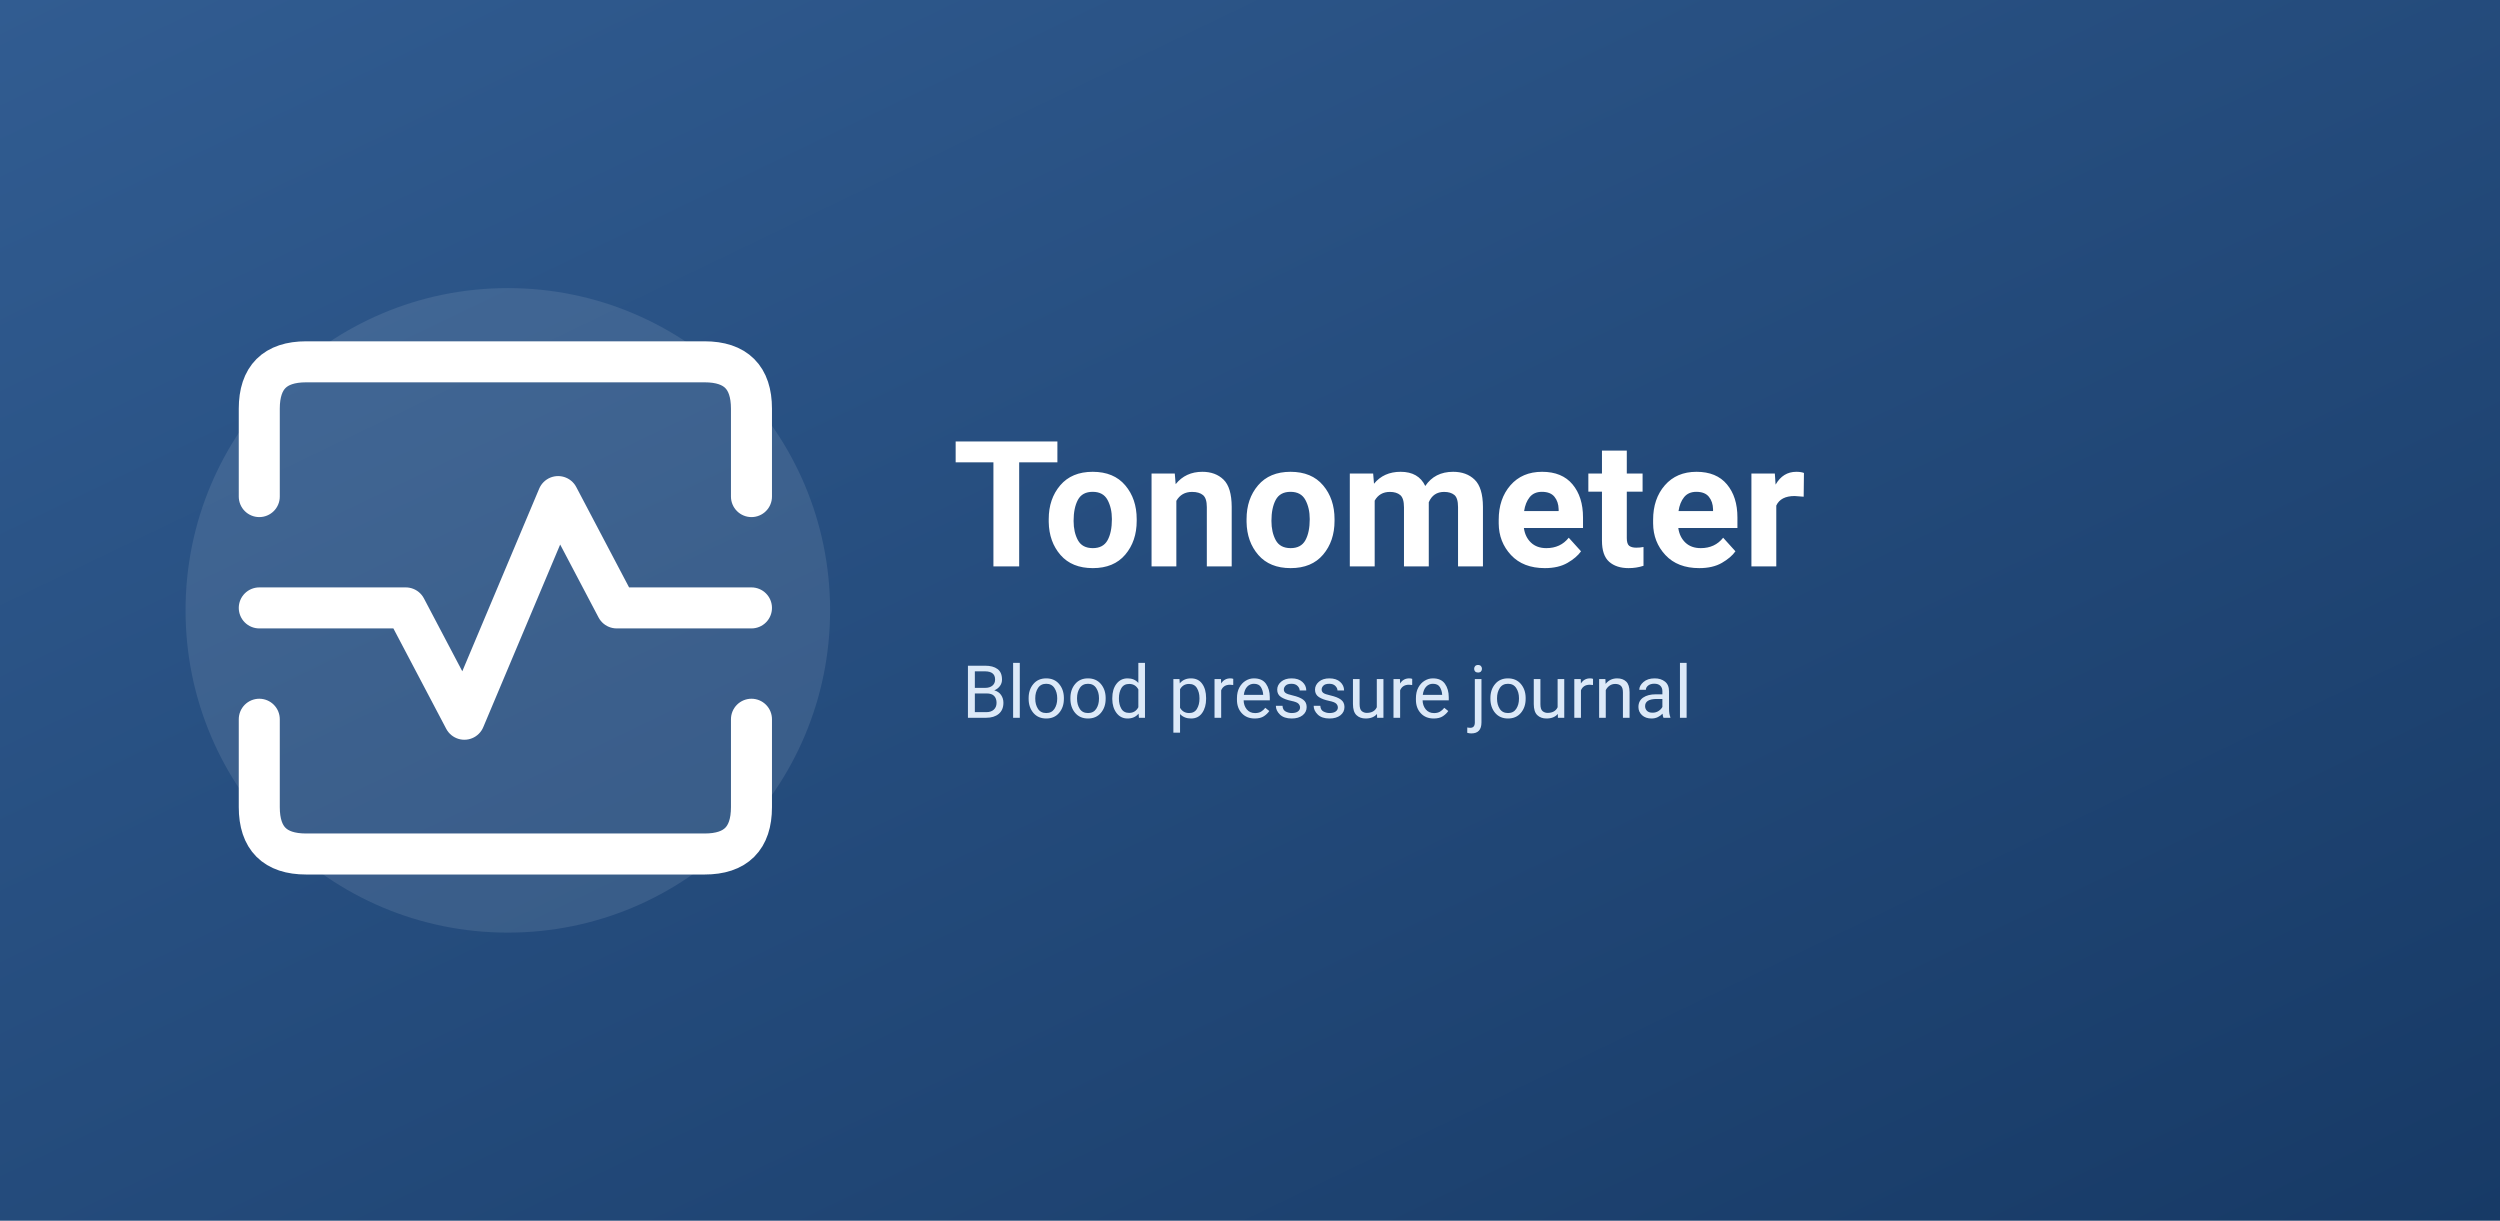
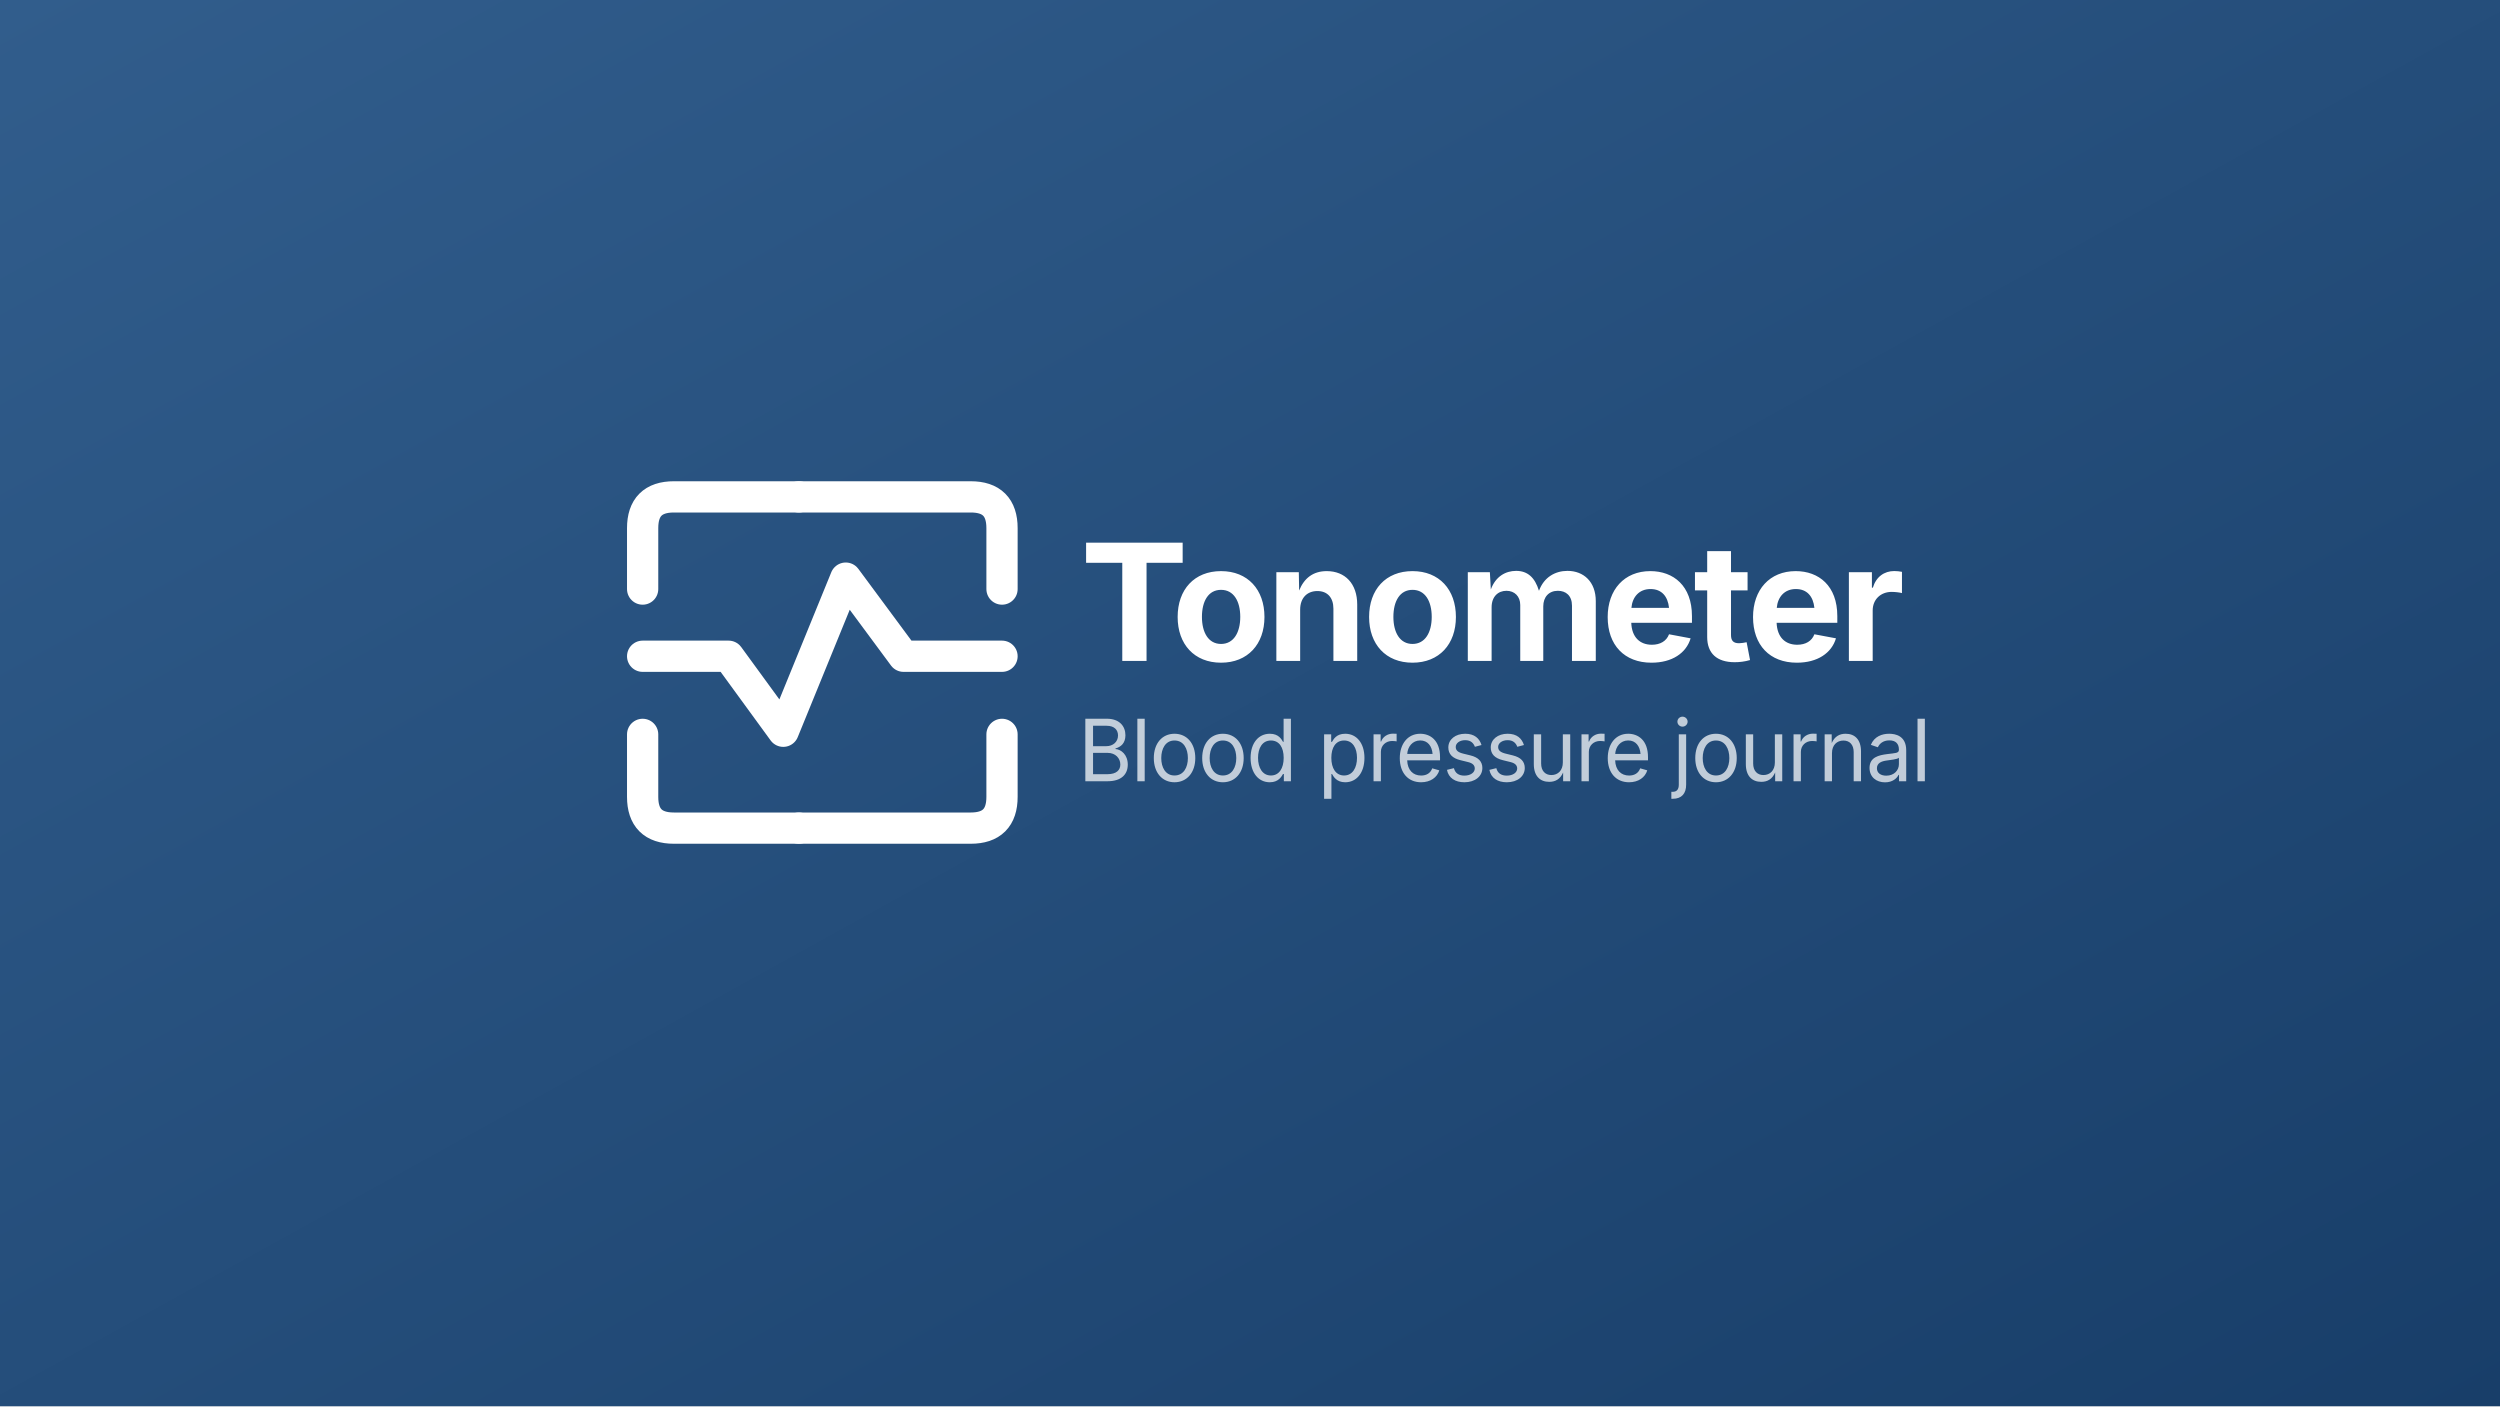
- <svg xmlns="http://www.w3.org/2000/svg" width="1024" height="500" viewBox="0 0 1024 500">
-   <defs>
+ <svg xmlns="http://www.w3.org/2000/svg" width="1600" height="900" viewBox="0 0 1600 900" role="img" aria-labelledby="title desc" version="1.1" id="svg7">
+   <defs id="defs2">
    <linearGradient id="background" x1="0" y1="0" x2="1" y2="1">
-       <stop offset="0" stop-color="#315C91" />
-       <stop offset="1" stop-color="#173A66" />
+       <stop offset="0%" stop-color="#315D8C" id="stop1" />
+       <stop offset="100%" stop-color="#183E69" id="stop2" />
    </linearGradient>
  </defs>
-   <rect width="1024" height="500" fill="url(#background)" />
-   <circle cx="208" cy="250" r="132" fill="#FFFFFF" fill-opacity="0.10" />
-   <g transform="translate(87 129) scale(.24)" fill="none" stroke="#FFFFFF" stroke-width="70" stroke-linecap="round" stroke-linejoin="round">
-     <path d="M80 310V160Q80 80 160 80H840Q920 80 920 160V310" />
-     <path d="M80 690V840Q80 920 160 920H840Q920 920 920 840V690" />
-     <path d="M80 500H330L430 690L590 310L690 500H920" />
+   <rect width="1600" height="900" fill="url(#background)" id="rect2" />
+   <g id="g8" transform="translate(-23.71028)">
+     <g fill="none" stroke="#ffffff" stroke-width="20" stroke-linecap="round" stroke-linejoin="round" id="g6">
+       <path d="m 435,377 v -39 q 0,-20 20,-20 h 80" id="path2" />
+       <path d="m 535,318 h 110 q 20,0 20,20 v 39" id="path3" />
+       <path d="m 435,470 v 40 q 0,20 20,20 h 80" id="path4" />
+       <path d="m 535,530 h 110 q 20,0 20,-20 v -40" id="path5" />
+       <path d="m 435,420 h 55 l 35,48 40,-98 37,50 h 63" id="path6" />
+     </g>
+     <g font-family="Inter, Arial, Helvetica, sans-serif" id="g7">
+       <text x="715" y="423" fill="#ffffff" font-size="104px" font-weight="700" letter-spacing="-3" id="text6">Tonometer</text>
+       <text x="725" y="492.162" fill="#ffffff" fill-opacity="0.72" font-size="54.138px" font-weight="400" letter-spacing="-1" id="text7" transform="scale(0.9843236,1.015926)" style="stroke-width:0.984">Blood pressure journal</text>
+     </g>
  </g>
-   <text x="390" y="232" fill="#FFFFFF" font-family="Roboto, Arial, sans-serif" font-size="72" font-weight="700">Tonometer</text>
-   <text x="394" y="294" fill="#DCE9F8" font-family="Roboto, Arial, sans-serif" font-size="30">Blood pressure journal</text>
</svg>
